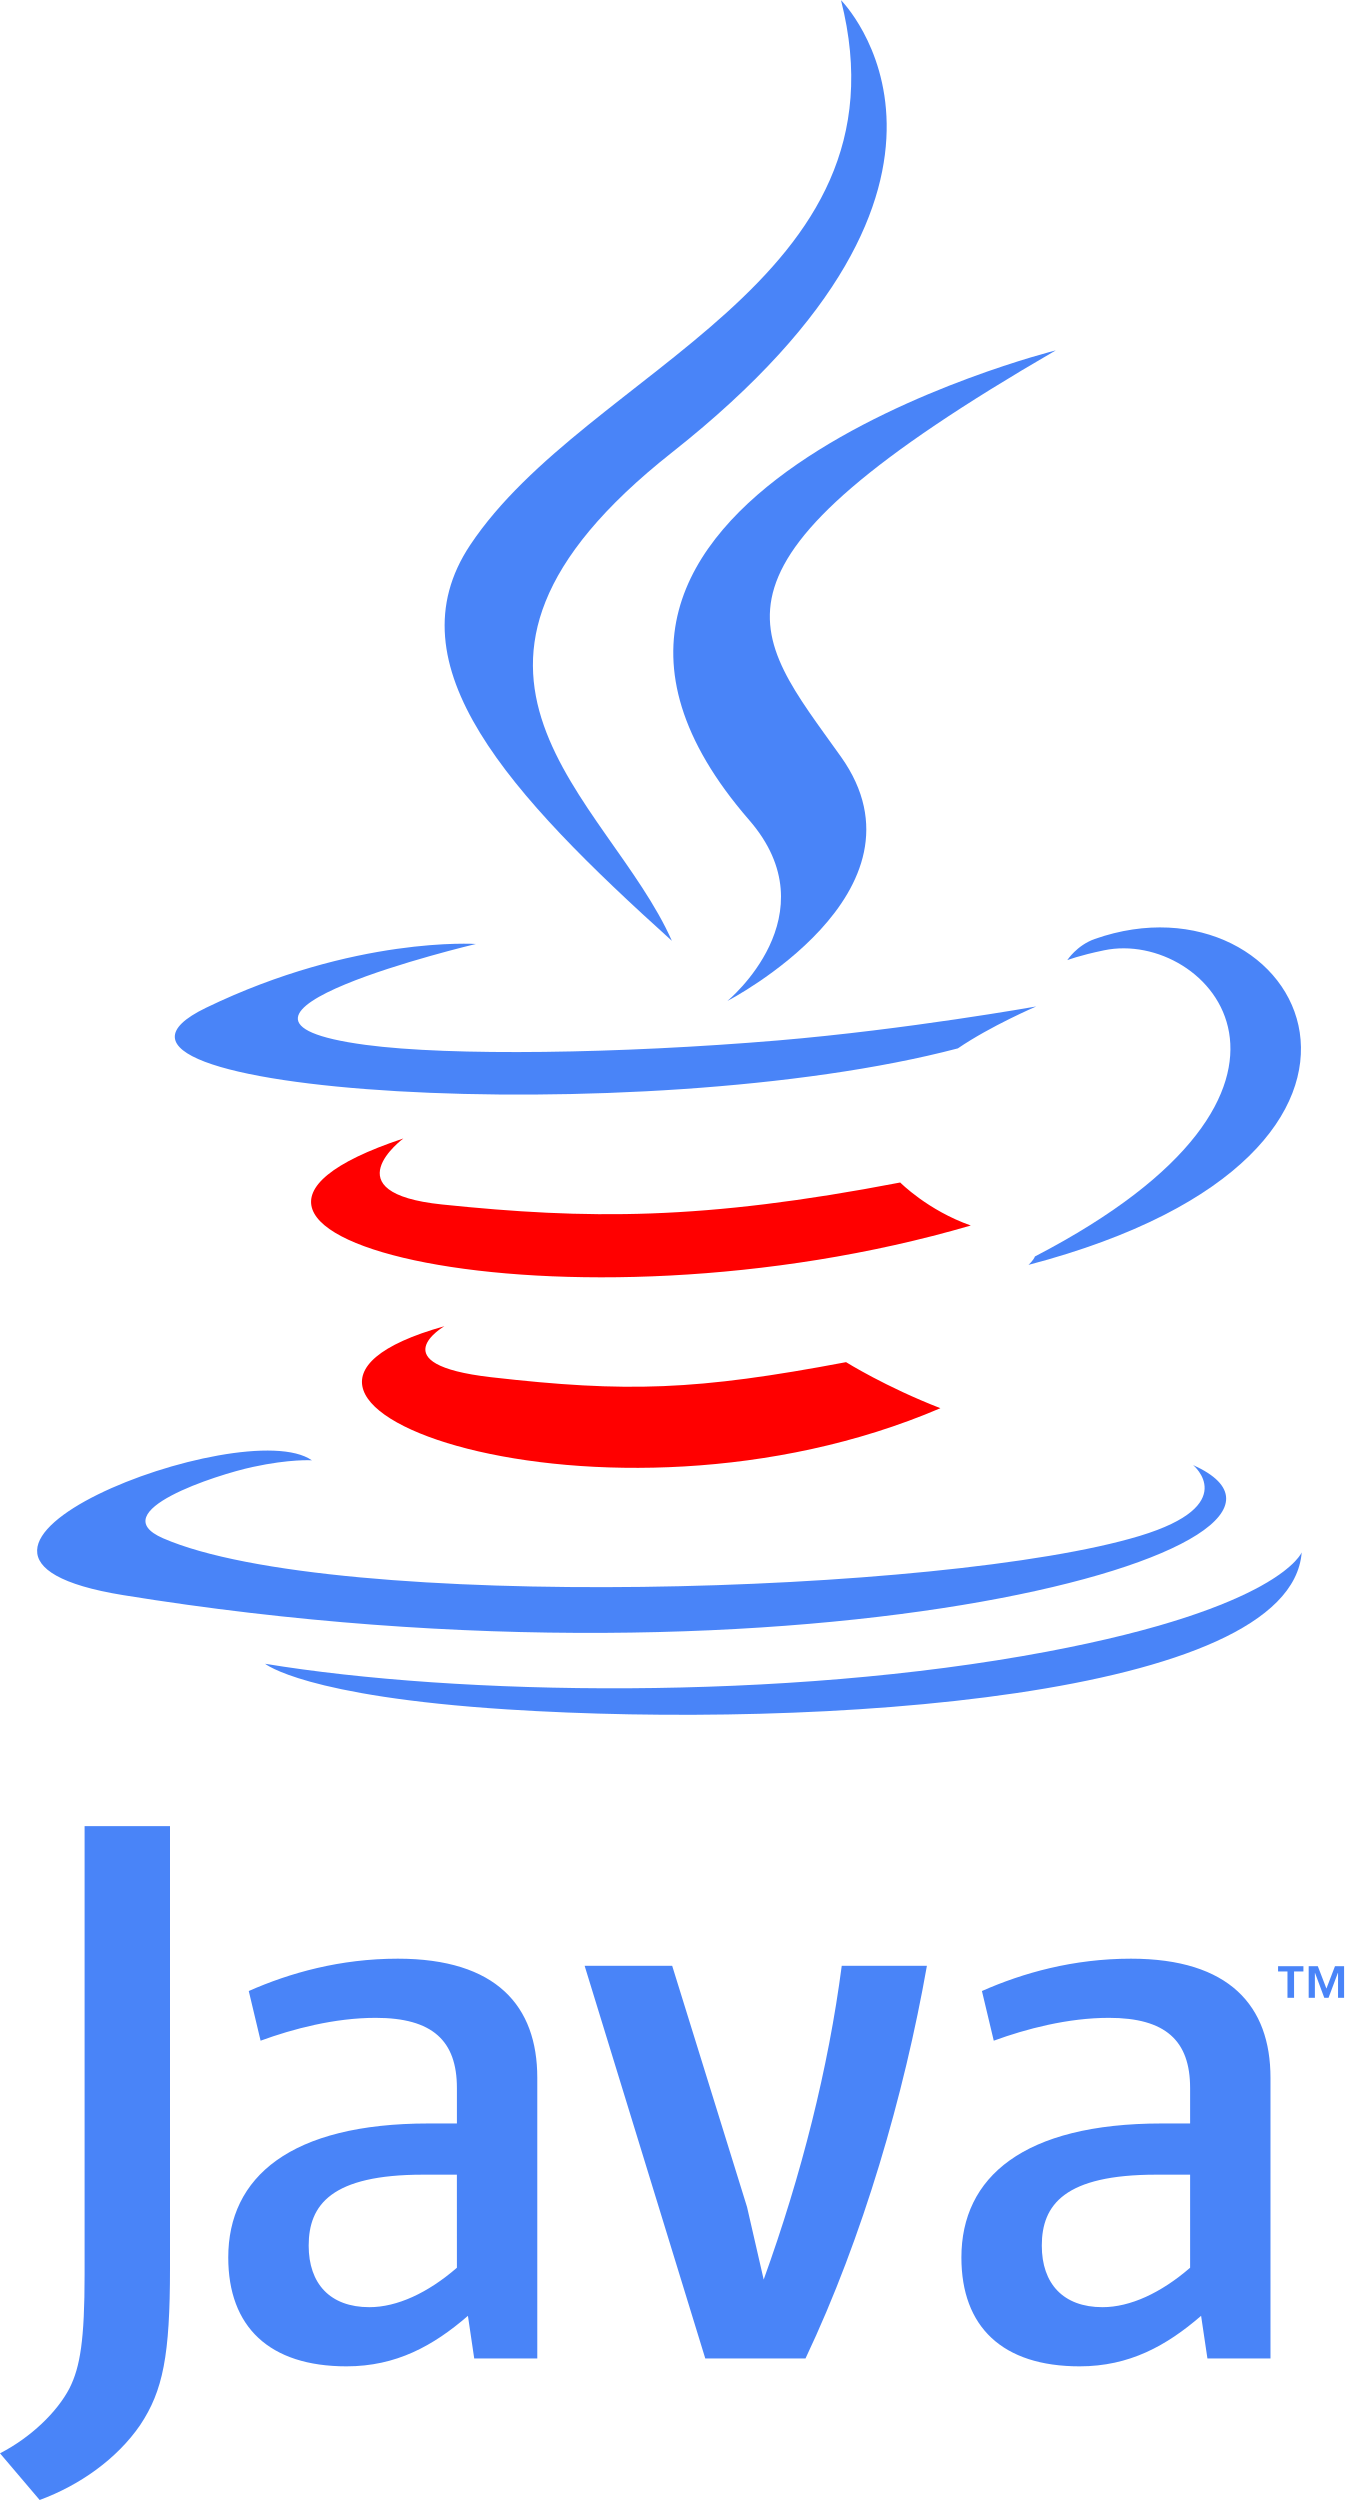
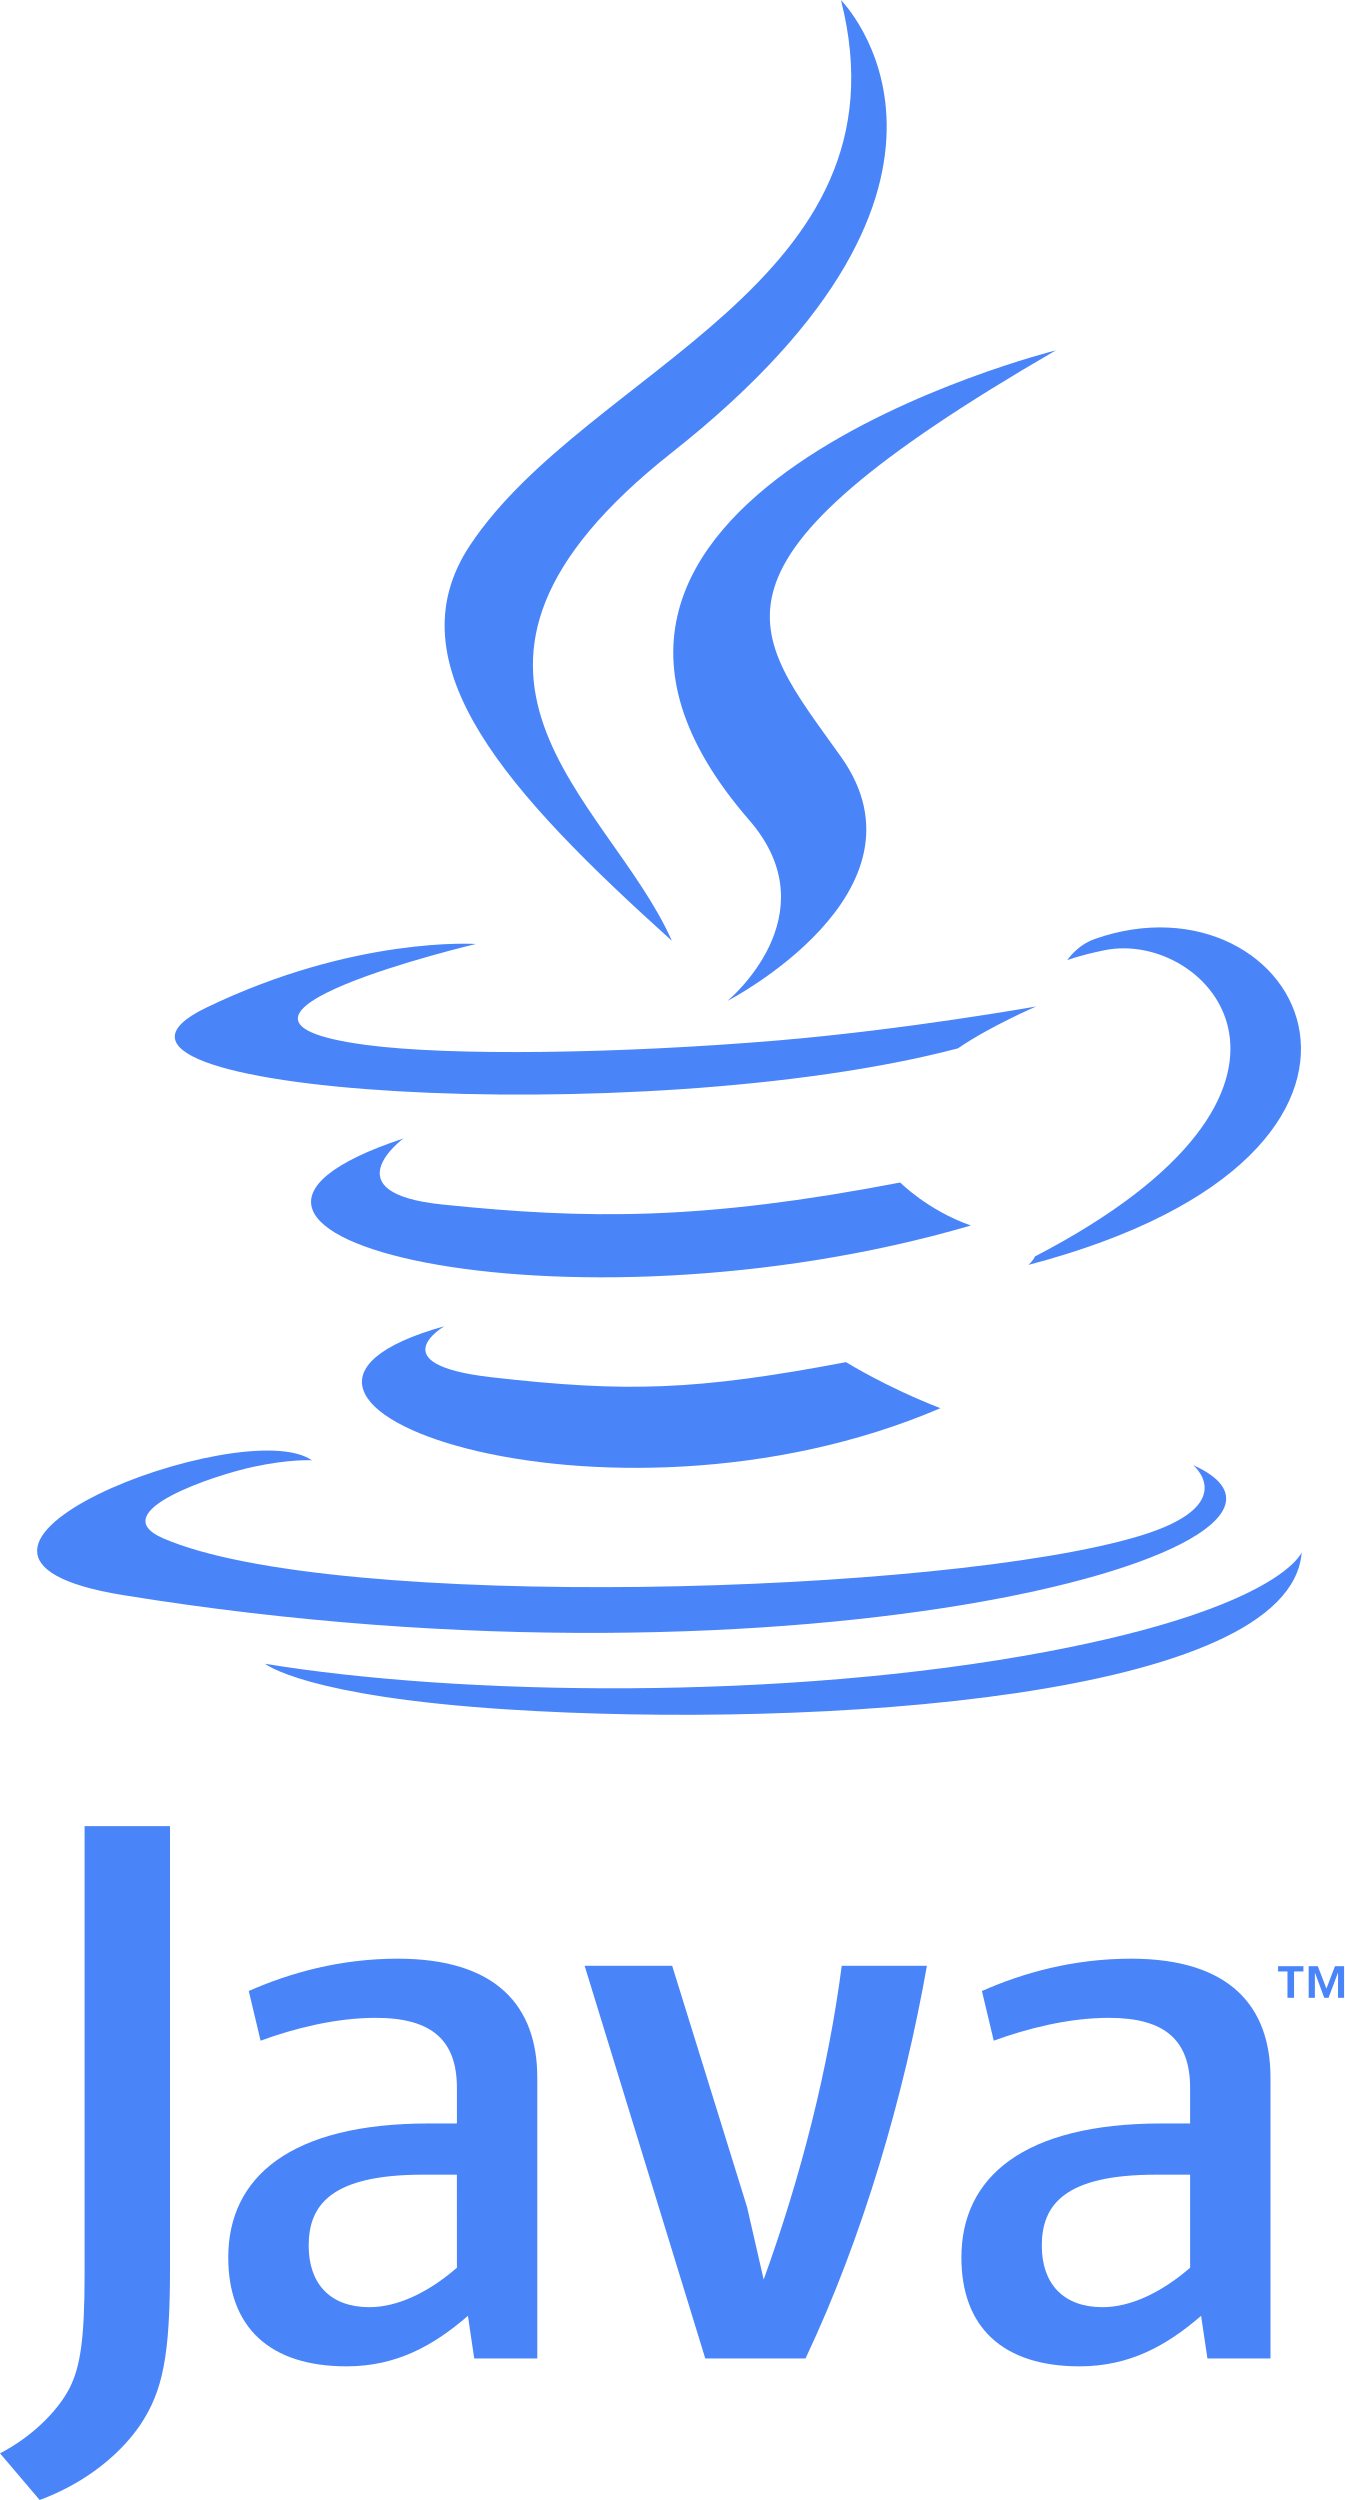
<svg xmlns="http://www.w3.org/2000/svg" width="50" height="93" viewBox="0 0 50 93" fill="none">
  <path d="M47.894 73.339H47.544V73.143H48.487V73.339H48.139V74.317H47.894V73.339ZM49.775 73.39H49.769L49.422 74.317H49.263L48.918 73.39H48.914V74.317H48.683V73.143H49.023L49.343 73.975L49.661 73.143H50V74.317H49.775L49.775 73.39Z" fill="#4984F8" />
-   <path d="M16.531 49.335C16.531 49.335 14.093 50.752 18.265 51.232C23.32 51.809 25.903 51.726 31.473 50.672C31.473 50.672 32.938 51.59 34.983 52.385C22.496 57.737 6.723 52.075 16.531 49.335ZM15.005 42.351C15.005 42.351 12.271 44.375 16.446 44.807C21.846 45.364 26.11 45.41 33.488 43.989C33.488 43.989 34.509 45.023 36.113 45.589C21.016 50.004 4.2 45.937 15.005 42.351Z" fill="#ff0000" />
+   <path d="M16.531 49.335C16.531 49.335 14.093 50.752 18.265 51.232C23.32 51.809 25.903 51.726 31.473 50.672C31.473 50.672 32.938 51.59 34.983 52.385C22.496 57.737 6.723 52.075 16.531 49.335ZM15.005 42.351C15.005 42.351 12.271 44.375 16.446 44.807C21.846 45.364 26.11 45.41 33.488 43.989C33.488 43.989 34.509 45.023 36.113 45.589C21.016 50.004 4.2 45.937 15.005 42.351Z" fill="#4984F8" />
  <path d="M27.868 30.505C30.945 34.047 27.06 37.235 27.06 37.235C27.06 37.235 34.872 33.202 31.284 28.152C27.933 23.442 25.363 21.102 39.275 13.034C39.275 13.034 17.438 18.488 27.868 30.505Z" fill="#4984F8" />
  <path d="M44.383 54.5C44.383 54.5 46.187 55.987 42.397 57.136C35.189 59.32 12.398 59.979 6.067 57.224C3.791 56.233 8.059 54.859 9.402 54.571C10.802 54.267 11.602 54.324 11.602 54.324C9.071 52.541 -4.758 57.825 4.578 59.338C30.037 63.467 50.987 57.479 44.383 54.5ZM17.703 35.116C17.703 35.116 6.11 37.869 13.598 38.869C16.759 39.292 23.062 39.197 28.932 38.705C33.73 38.3 38.547 37.44 38.547 37.44C38.547 37.44 36.856 38.164 35.632 39C23.859 42.096 1.117 40.656 7.664 37.489C13.201 34.812 17.703 35.116 17.703 35.116ZM38.5 46.74C50.467 40.522 44.934 34.545 41.072 35.351C40.125 35.548 39.703 35.718 39.703 35.718C39.703 35.718 40.054 35.168 40.725 34.93C48.366 32.243 54.242 42.852 38.259 47.054C38.259 47.054 38.444 46.888 38.5 46.74Z" fill="#4984F8" />
  <path d="M31.285 0.006C31.285 0.006 37.912 6.636 24.998 16.831C14.643 25.009 22.637 29.672 24.994 34.999C18.95 29.545 14.514 24.744 17.49 20.276C21.858 13.717 33.959 10.537 31.285 0.006Z" fill="#4984F8" />
  <path d="M18.879 63.591C30.366 64.326 48.006 63.183 48.423 57.748C48.423 57.748 47.621 59.808 38.93 61.445C29.126 63.29 17.033 63.074 9.861 61.892C9.862 61.892 11.33 63.107 18.879 63.591Z" fill="#4984F8" />
  <path d="M16.997 84.36C15.913 85.3 14.768 85.827 13.741 85.827C12.275 85.827 11.483 84.948 11.483 83.538C11.483 82.013 12.332 80.898 15.737 80.898H16.996L16.997 84.36ZM19.987 87.734V77.291C19.987 74.623 18.465 72.863 14.797 72.863C12.655 72.863 10.779 73.391 9.254 74.066L9.694 75.914C10.895 75.474 12.449 75.064 13.974 75.064C16.087 75.064 16.997 75.914 16.997 77.674V78.993H15.942C10.807 78.993 8.491 80.987 8.491 83.978C8.491 86.56 10.018 88.028 12.891 88.028C14.739 88.028 16.118 87.265 17.407 86.149L17.641 87.734L19.987 87.734ZM29.965 87.734H26.236L21.748 73.127H25.005L27.79 82.101L28.409 84.8C29.818 80.898 30.814 76.939 31.313 73.127H34.481C33.632 77.937 32.105 83.216 29.965 87.734ZM44.272 84.36C43.186 85.3 42.04 85.827 41.013 85.827C39.549 85.827 38.755 84.948 38.755 83.538C38.755 82.013 39.606 80.898 43.01 80.898H44.272V84.36ZM47.262 87.734V77.291C47.262 74.623 45.736 72.863 42.072 72.863C39.929 72.863 38.052 73.391 36.528 74.066L36.968 75.914C38.169 75.474 39.726 75.064 41.25 75.064C43.361 75.064 44.272 75.914 44.272 77.674V78.993H43.215C38.079 78.993 35.764 80.987 35.764 83.978C35.764 86.56 37.289 88.028 40.163 88.028C42.011 88.028 43.39 87.265 44.681 86.149L44.916 87.734L47.262 87.734ZM5.213 90.214C4.36 91.458 2.984 92.443 1.476 93L0 91.263C1.147 90.674 2.131 89.723 2.588 88.838C2.984 88.05 3.147 87.035 3.147 84.608V67.932H6.324V84.379C6.324 87.624 6.065 88.935 5.213 90.214Z" fill="#4984F8" />
</svg>
